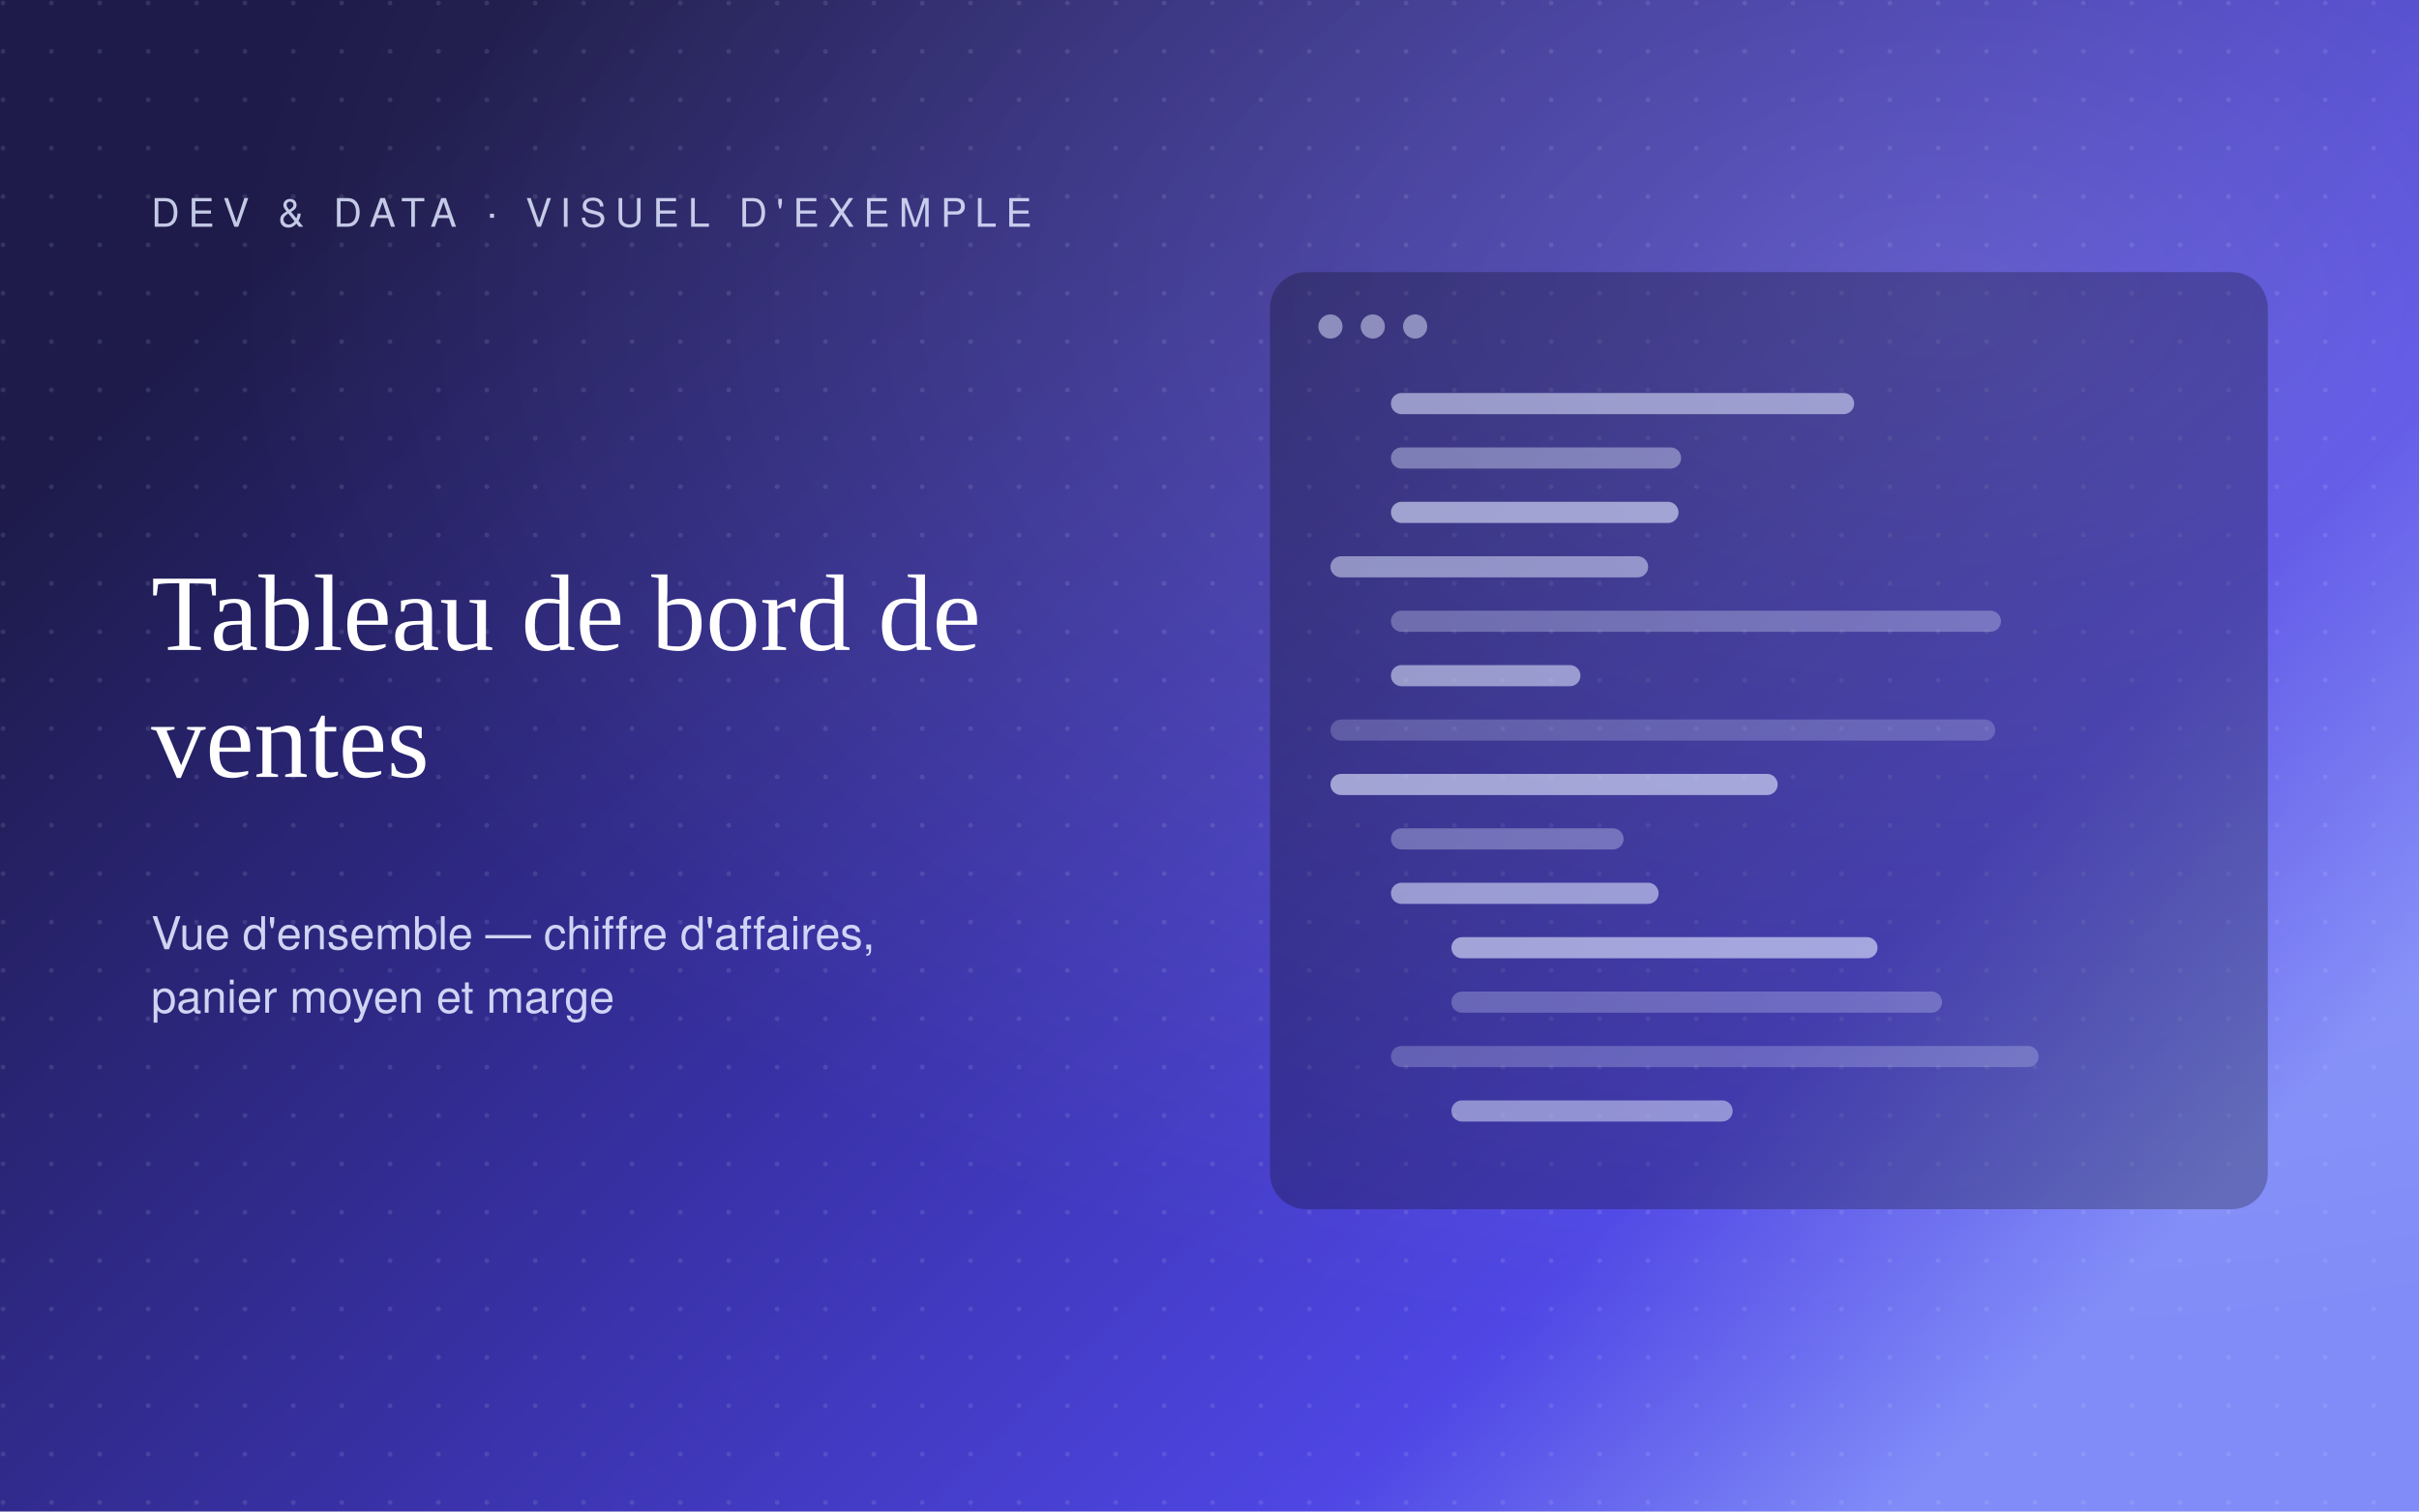
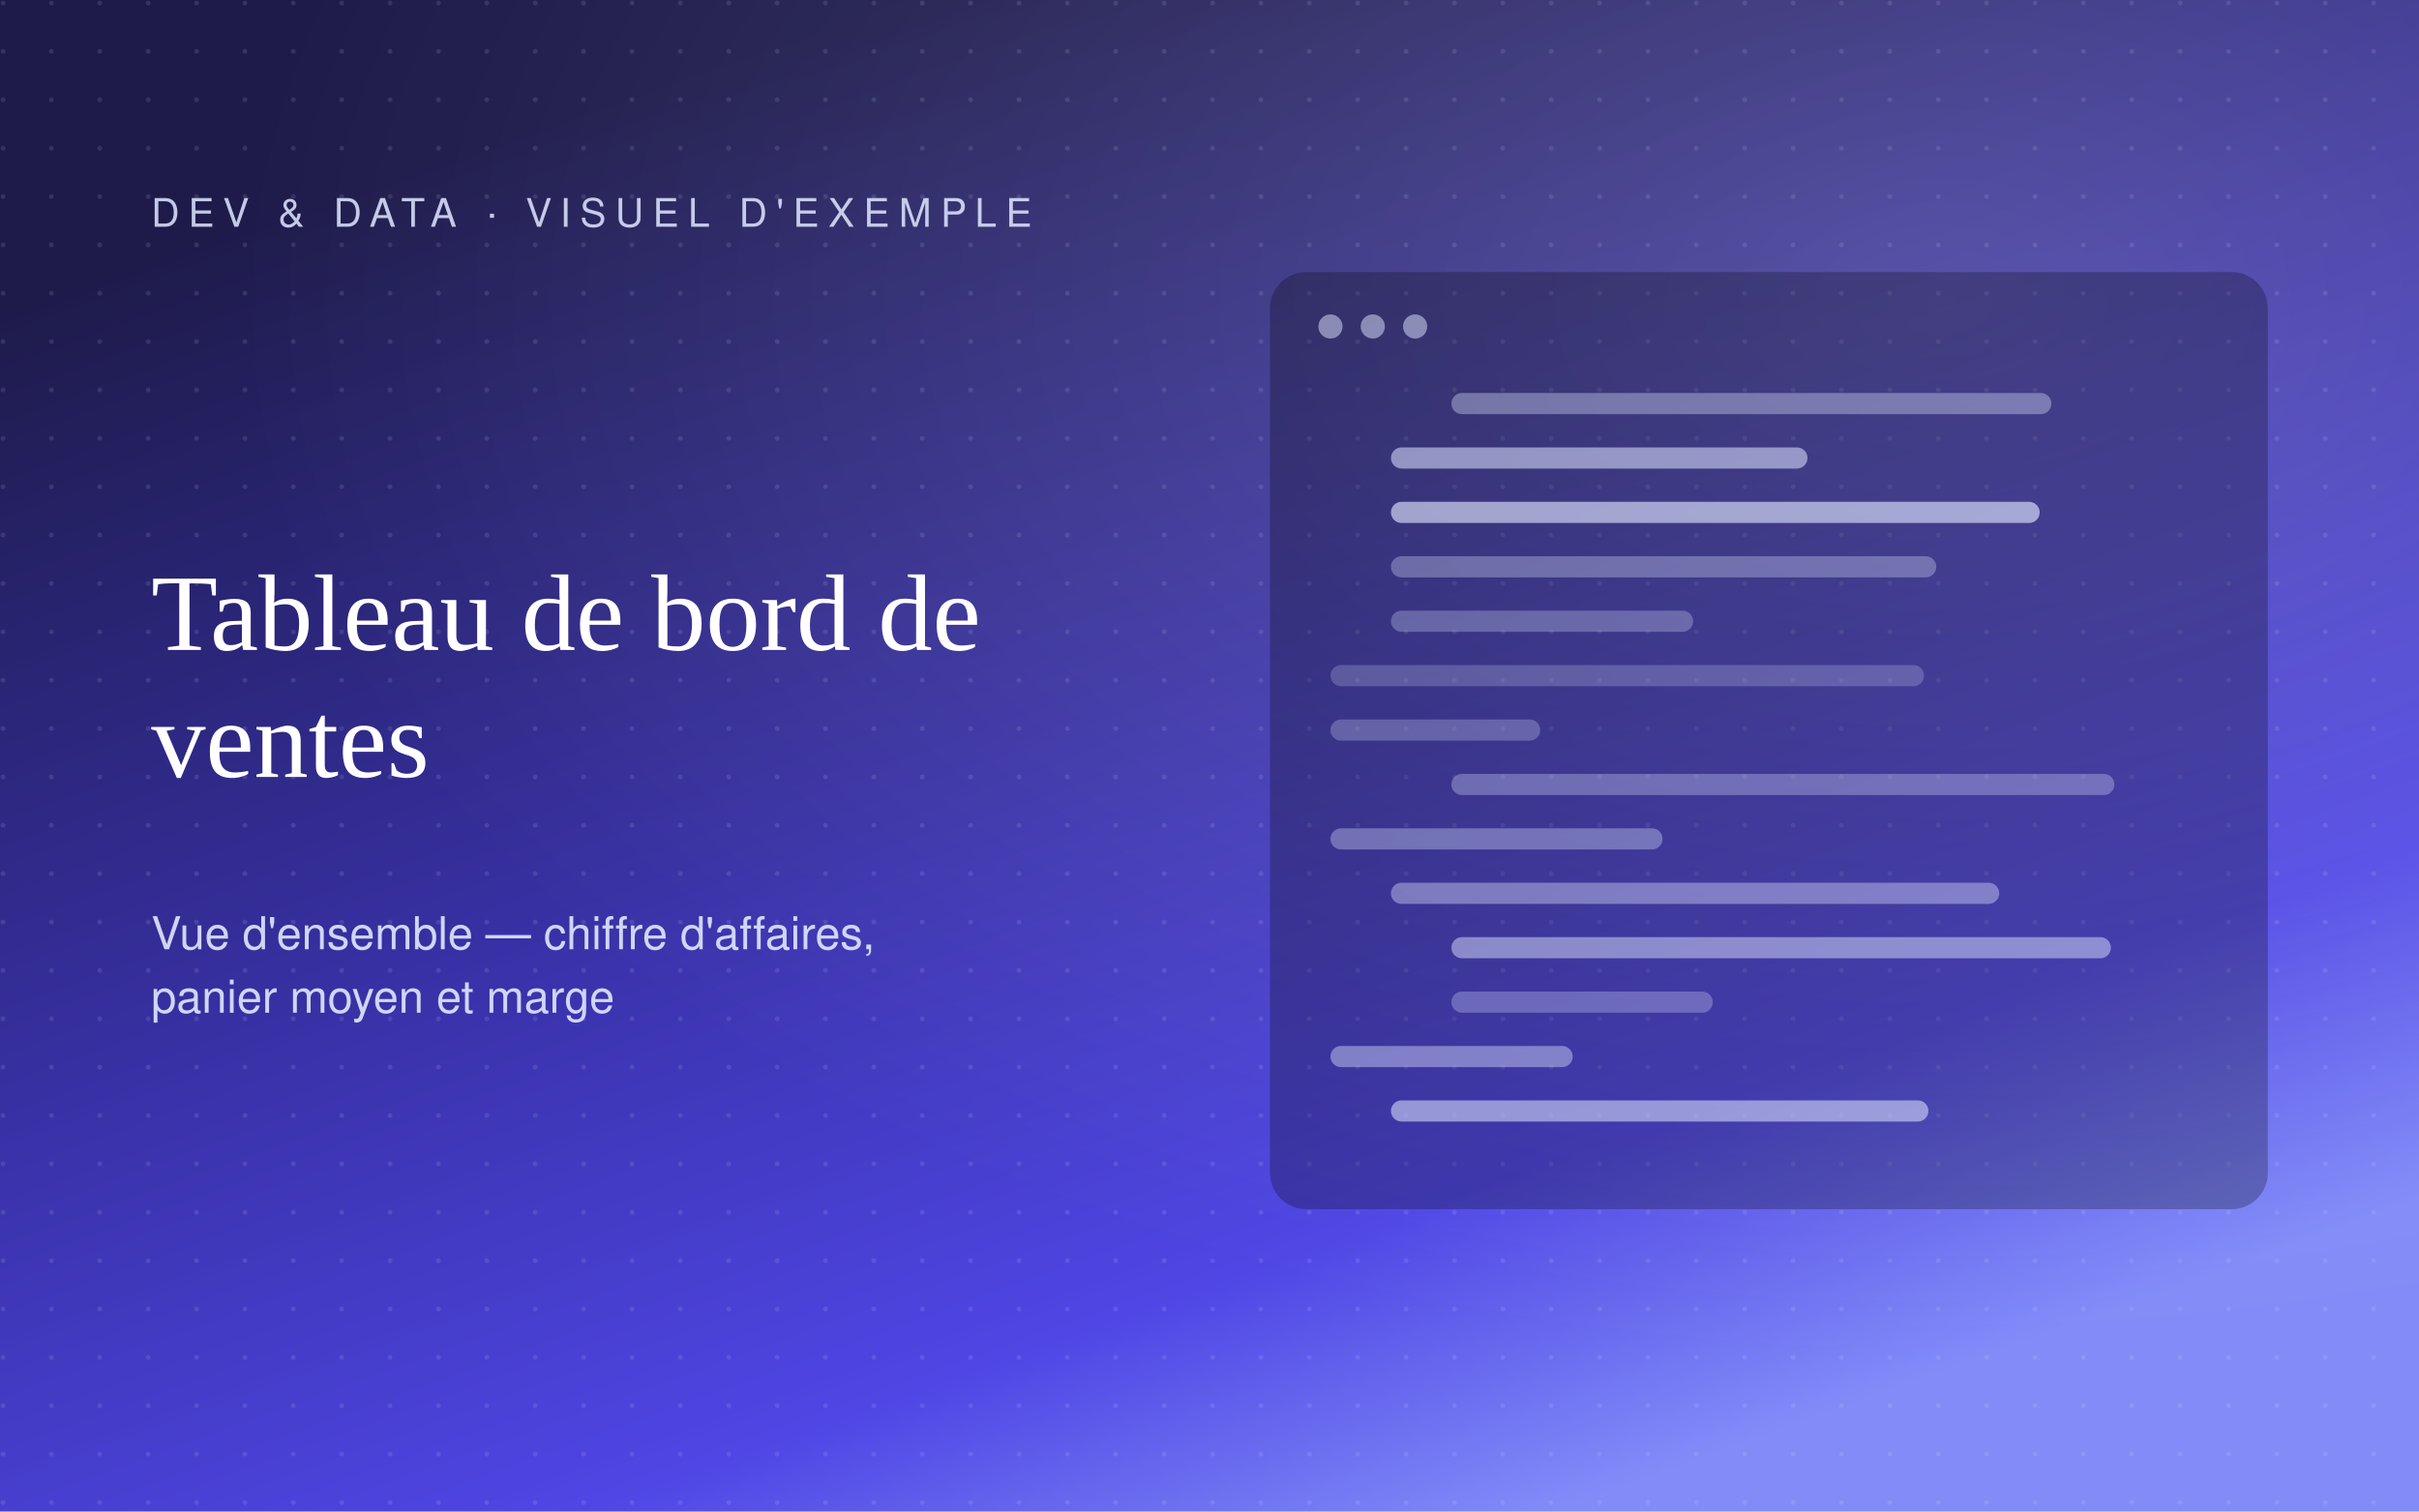
<svg xmlns="http://www.w3.org/2000/svg" width="1600" height="1000" viewBox="0 0 1600 1000" role="img" aria-label="Tableau de bord de ventes">
  <defs>
-     <linearGradient id="bg" gradientTransform="rotate(32 .5 .5)">
+     <linearGradient id="bg" gradientTransform="rotate(60 .5 .5)">
      <stop offset="0" stop-color="#1e1b4b" />
      <stop offset=".45" stop-color="#3730a3" />
      <stop offset=".8" stop-color="#4f46e5" />
      <stop offset="1" stop-color="#818cf8" />
    </linearGradient>
    <radialGradient id="glow" cx=".8" cy=".2" r=".7">
      <stop offset="0" stop-color="#fff" stop-opacity=".18" />
      <stop offset="1" stop-color="#fff" stop-opacity="0" />
    </radialGradient>
  </defs>
  <rect width="1600" height="1000" fill="url(#bg)" />
  <rect width="1600" height="1000" fill="url(#glow)" />
  <pattern id="g" width="32" height="32" patternUnits="userSpaceOnUse">
    <circle cx="2" cy="2" r="1.6" fill="#e0e7ff" opacity="0.12" />
  </pattern>
  <rect width="1600" height="1000" fill="url(#g)" />
  <rect x="840" y="180" width="660" height="620" rx="24" fill="#000" opacity="0.25" />
  <circle cx="880" cy="216" r="8" fill="#e0e7ff" opacity="0.5" />
  <circle cx="908" cy="216" r="8" fill="#e0e7ff" opacity="0.5" />
  <circle cx="936" cy="216" r="8" fill="#e0e7ff" opacity="0.5" />
-   <rect x="920" y="260" width="306.398" height="14" rx="7" fill="#e0e7ff" opacity="0.566" />
-   <rect x="920" y="296" width="191.957" height="14" rx="7" fill="#e0e7ff" opacity="0.406" />
-   <rect x="920" y="332" width="190.232" height="14" rx="7" fill="#e0e7ff" opacity="0.609" />
-   <rect x="880" y="368" width="210.138" height="14" rx="7" fill="#e0e7ff" opacity="0.519" />
-   <rect x="920" y="404" width="403.527" height="14" rx="7" fill="#e0e7ff" opacity="0.306" />
-   <rect x="920" y="440" width="125.366" height="14" rx="7" fill="#e0e7ff" opacity="0.561" />
-   <rect x="880" y="476" width="439.703" height="14" rx="7" fill="#e0e7ff" opacity="0.225" />
-   <rect x="880" y="512" width="295.794" height="14" rx="7" fill="#e0e7ff" opacity="0.622" />
-   <rect x="920" y="548" width="153.905" height="14" rx="7" fill="#e0e7ff" opacity="0.332" />
-   <rect x="920" y="584" width="177.05" height="14" rx="7" fill="#e0e7ff" opacity="0.574" />
-   <rect x="960" y="620" width="281.849" height="14" rx="7" fill="#e0e7ff" opacity="0.619" />
-   <rect x="960" y="656" width="324.551" height="14" rx="7" fill="#e0e7ff" opacity="0.27" />
-   <rect x="920" y="692" width="428.396" height="14" rx="7" fill="#e0e7ff" opacity="0.253" />
-   <rect x="960" y="728" width="186.055" height="14" rx="7" fill="#e0e7ff" opacity="0.512" />
+   <rect x="960" y="260" width="396.848" height="14" rx="7" fill="#e0e7ff" opacity="0.367" />
+   <rect x="920" y="296" width="275.538" height="14" rx="7" fill="#e0e7ff" opacity="0.541" />
+   <rect x="920" y="332" width="429.114" height="14" rx="7" fill="#e0e7ff" opacity="0.626" />
+   <rect x="920" y="368" width="360.721" height="14" rx="7" fill="#e0e7ff" opacity="0.318" />
+   <rect x="920" y="404" width="199.914" height="14" rx="7" fill="#e0e7ff" opacity="0.279" />
+   <rect x="880" y="440" width="392.639" height="14" rx="7" fill="#e0e7ff" opacity="0.219" />
+   <rect x="880" y="476" width="138.78" height="14" rx="7" fill="#e0e7ff" opacity="0.259" />
+   <rect x="960" y="512" width="438.521" height="14" rx="7" fill="#e0e7ff" opacity="0.308" />
+   <rect x="880" y="548" width="219.661" height="14" rx="7" fill="#e0e7ff" opacity="0.342" />
+   <rect x="920" y="584" width="402.379" height="14" rx="7" fill="#e0e7ff" opacity="0.397" />
+   <rect x="960" y="620" width="436.227" height="14" rx="7" fill="#e0e7ff" opacity="0.473" />
+   <rect x="960" y="656" width="172.885" height="14" rx="7" fill="#e0e7ff" opacity="0.288" />
+   <rect x="880" y="692" width="160.243" height="14" rx="7" fill="#e0e7ff" opacity="0.419" />
+   <rect x="920" y="728" width="355.507" height="14" rx="7" fill="#e0e7ff" opacity="0.546" />
  <text x="100" y="150" font-family="Helvetica, Arial, sans-serif" font-size="26" letter-spacing="6" fill="#e0e7ff" opacity="0.85">DEV &amp; DATA · VISUEL D'EXEMPLE</text>
  <text x="100" y="430" font-family="Georgia, 'Times New Roman', serif" font-size="72" fill="#ffffff">Tableau de bord de</text>
  <text x="100" y="514" font-family="Georgia, 'Times New Roman', serif" font-size="72" fill="#ffffff">ventes</text>
  <text x="100" y="628" font-family="Helvetica, Arial, sans-serif" font-size="30" fill="#e0e7ff" opacity="0.9">Vue d'ensemble — chiffre d'affaires,</text>
  <text x="100" y="670" font-family="Helvetica, Arial, sans-serif" font-size="30" fill="#e0e7ff" opacity="0.9">panier moyen et marge</text>
</svg>
